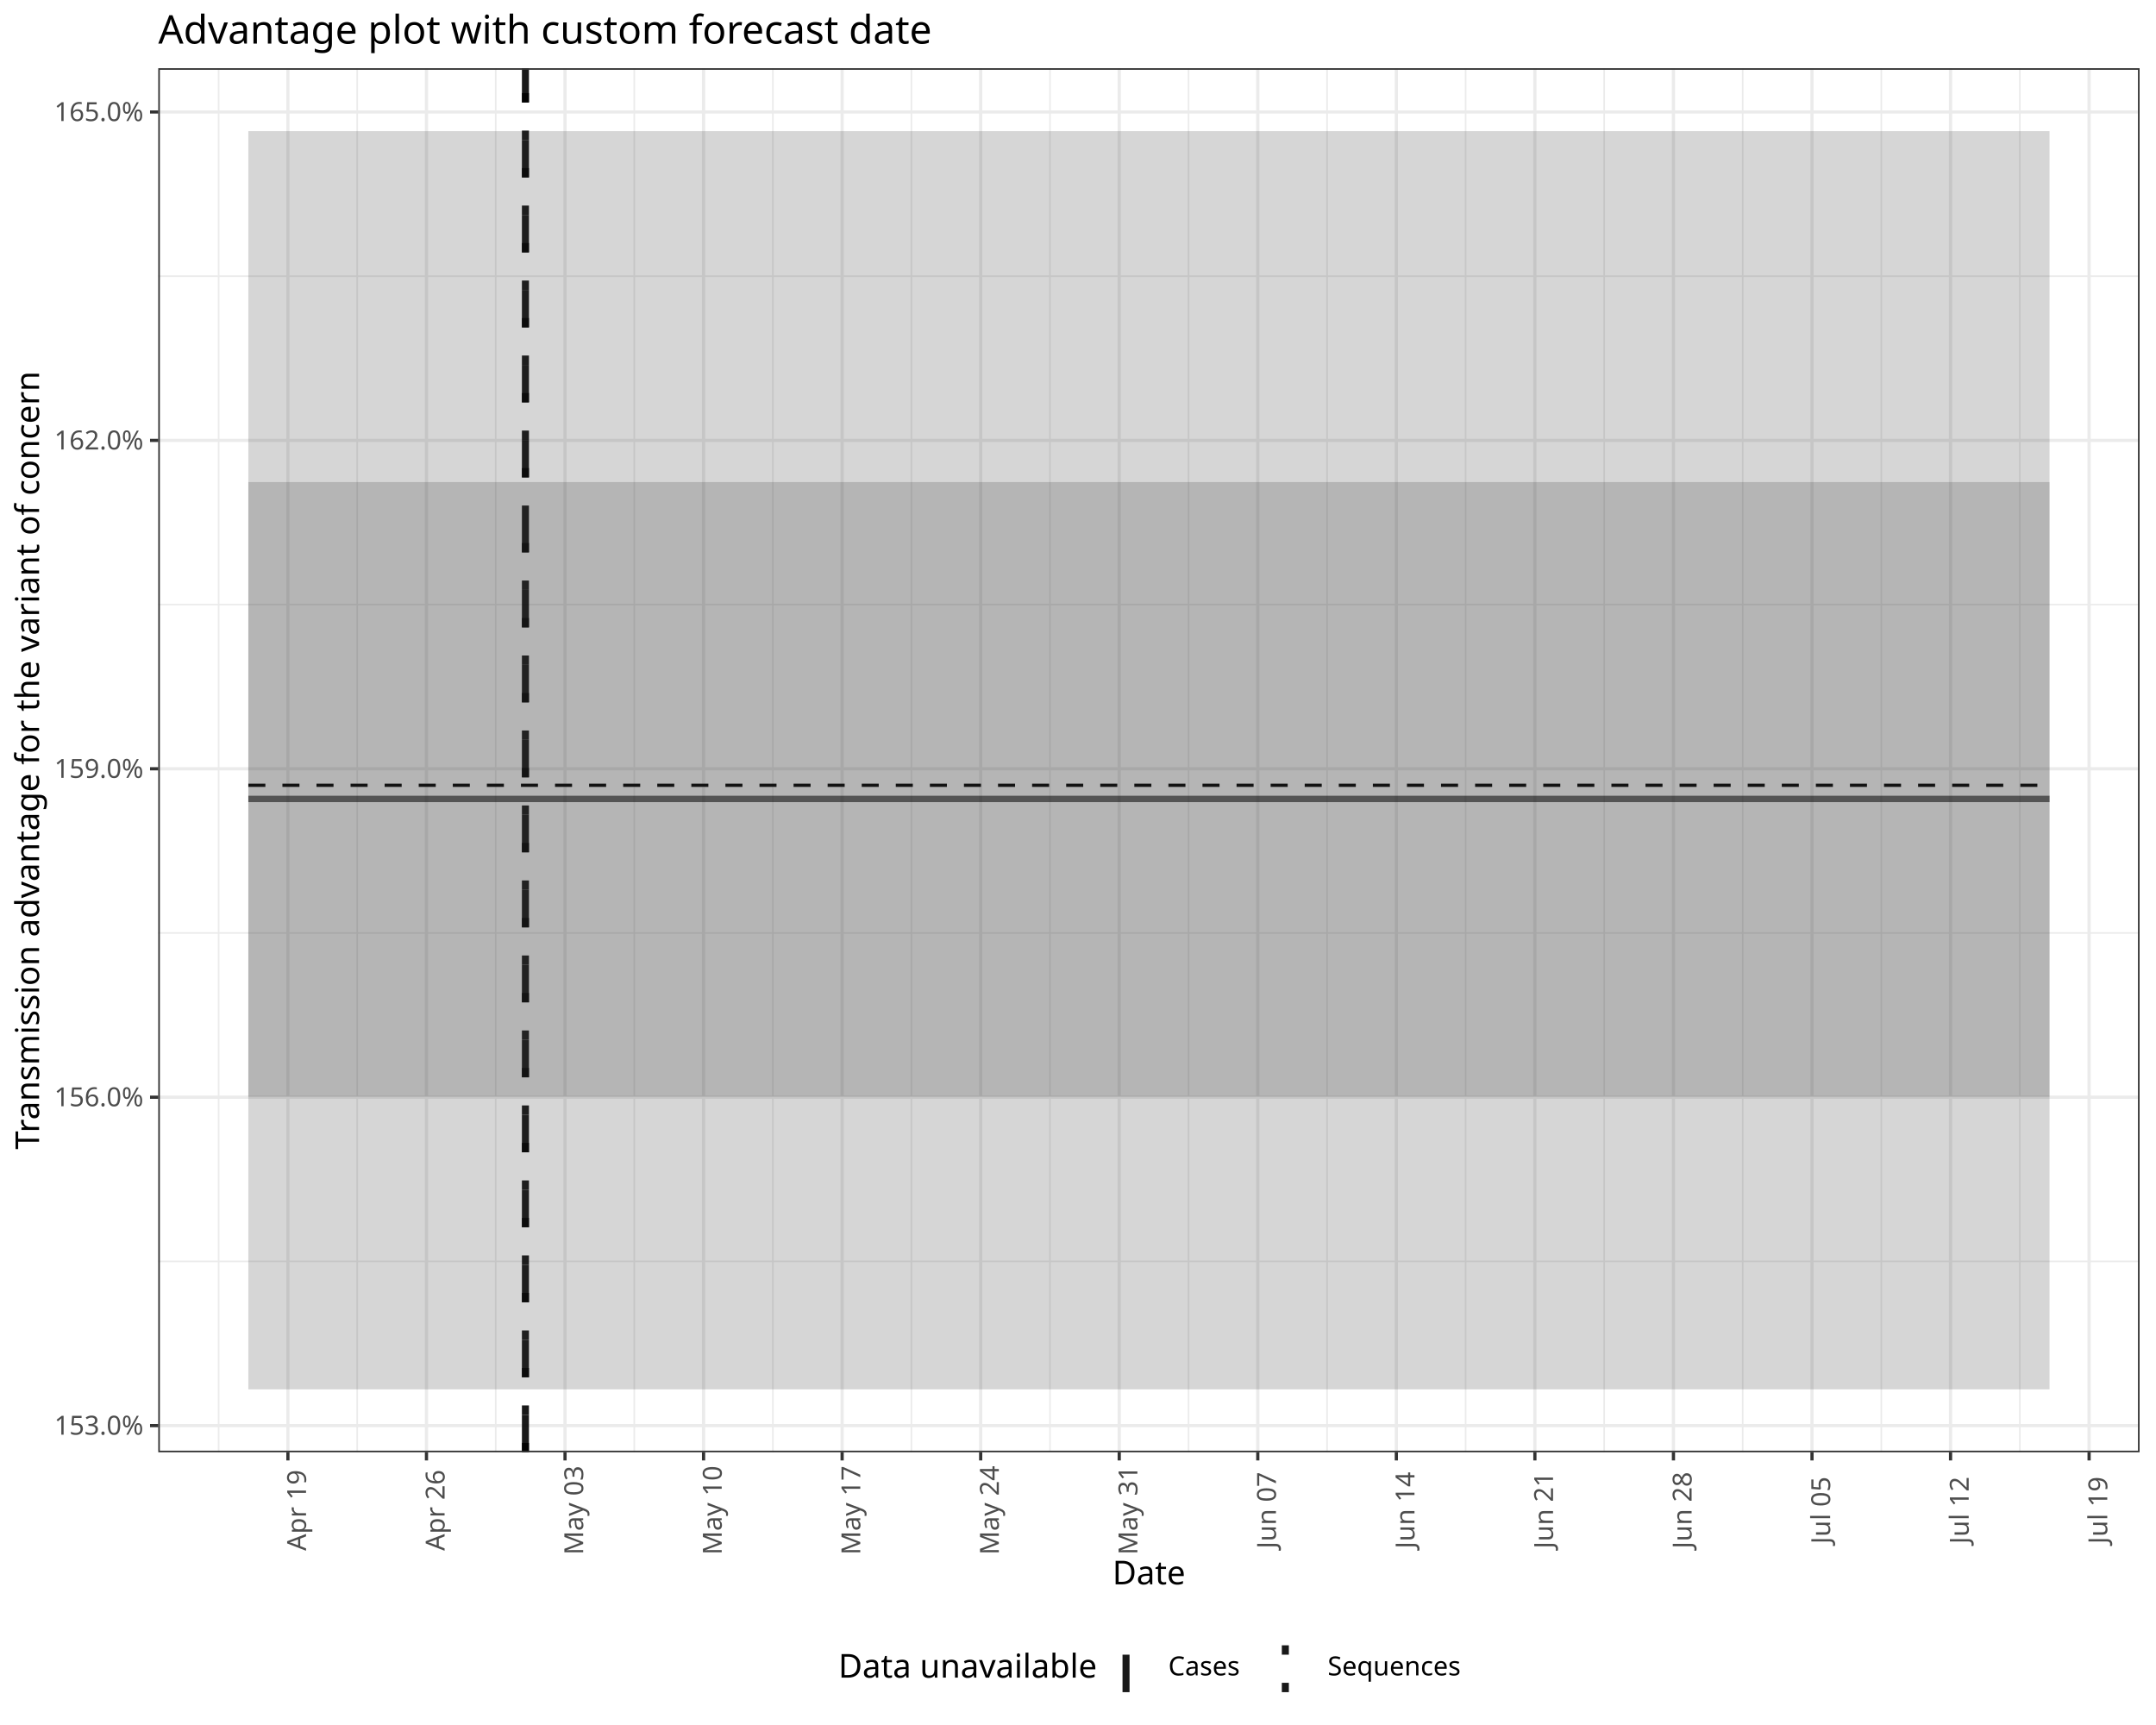
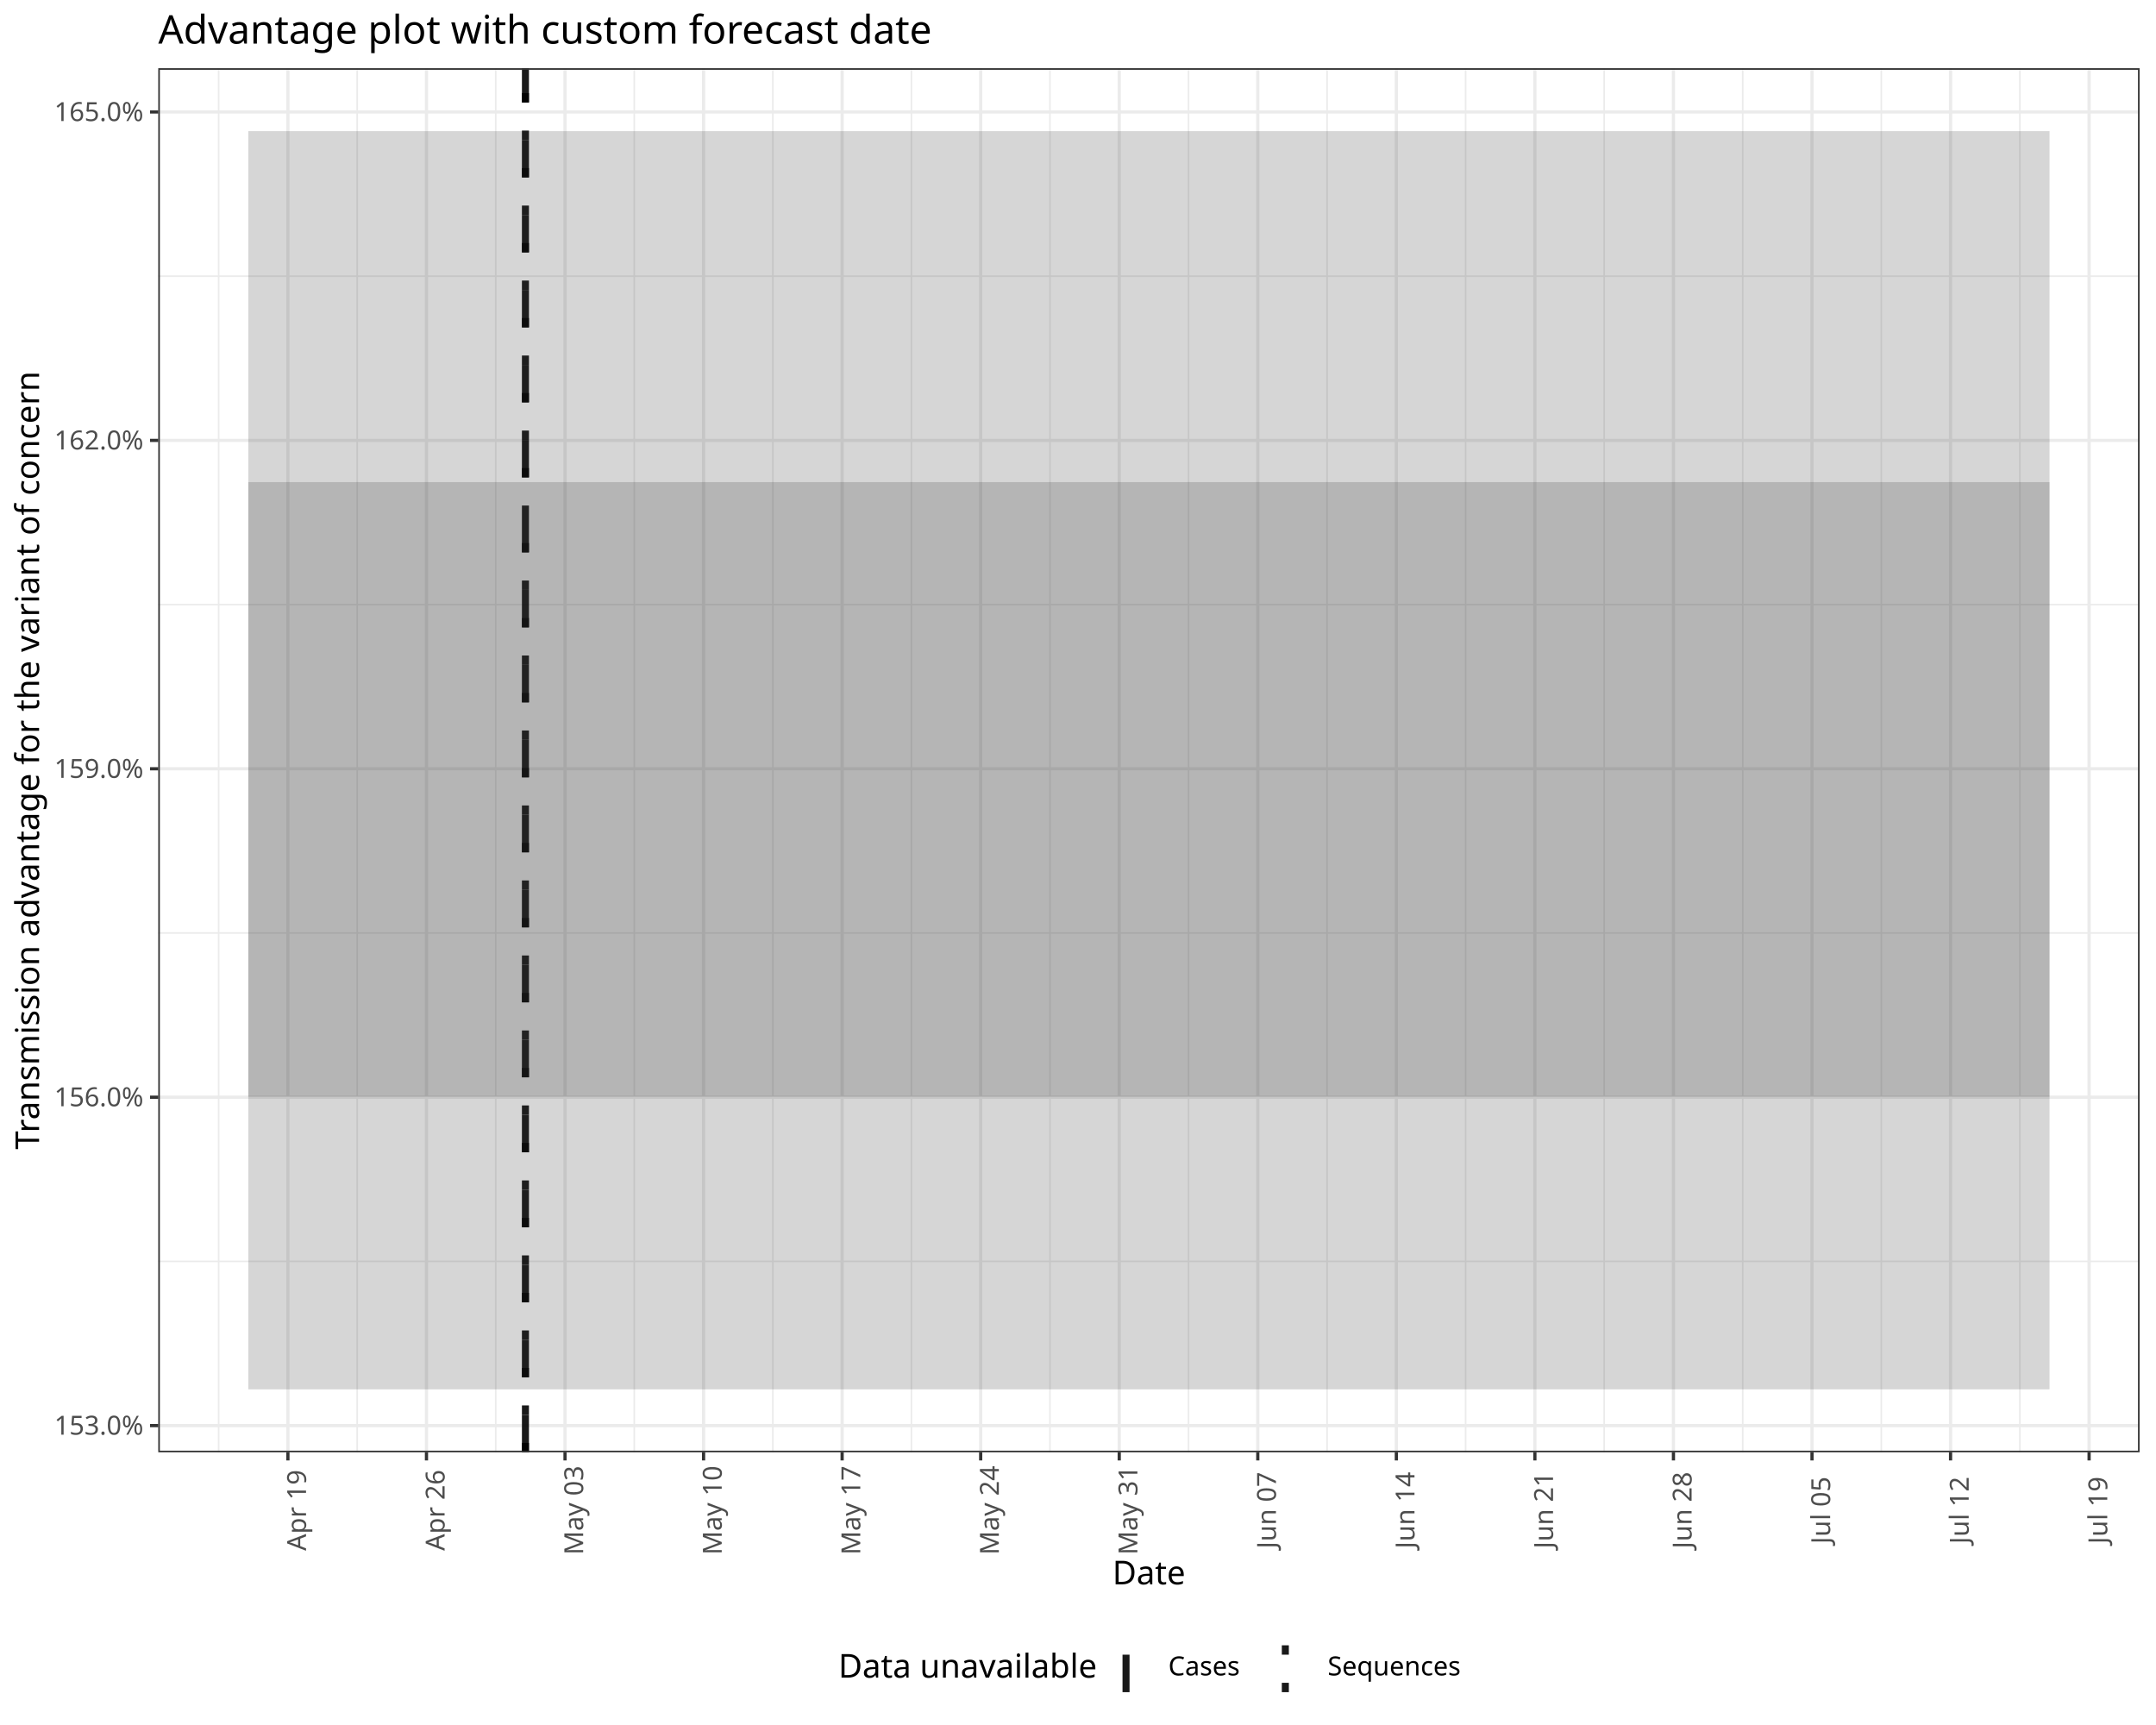
<svg xmlns="http://www.w3.org/2000/svg" class="svglite" data-engine-version="2.0" width="720.00pt" height="576.00pt" viewBox="0 0 720.00 576.00">
  <defs>
    <style type="text/css">
    .svglite line, .svglite polyline, .svglite polygon, .svglite path, .svglite rect, .svglite circle {
      fill: none;
      stroke: #000000;
      stroke-linecap: round;
      stroke-linejoin: round;
      stroke-miterlimit: 10.00;
    }
  </style>
  </defs>
  <rect width="100%" height="100%" style="stroke: none; fill: #FFFFFF;" />
  <defs>
    <clipPath id="cpMC4wMHw3MjAuMDB8MC4wMHw1NzYuMDA=">
      <rect x="0.00" y="0.00" width="720.00" height="576.00" />
    </clipPath>
  </defs>
  <g clip-path="url(#cpMC4wMHw3MjAuMDB8MC4wMHw1NzYuMDA=)">
    <rect x="0.00" y="0.00" width="720.00" height="576.00" style="stroke-width: 1.07; stroke: #FFFFFF; fill: #FFFFFF;" />
  </g>
  <defs>
    <clipPath id="cpNTIuODV8NzE0LjUyfDIyLjc4fDQ4NC45Mw==">
      <rect x="52.85" y="22.78" width="661.67" height="462.15" />
    </clipPath>
  </defs>
  <g clip-path="url(#cpNTIuODV8NzE0LjUyfDIyLjc4fDQ4NC45Mw==)">
    <rect x="52.85" y="22.78" width="661.67" height="462.15" style="stroke-width: 1.07; stroke: none; fill: #FFFFFF;" />
    <polyline points="52.85,421.19 714.52,421.19 " style="stroke-width: 0.53; stroke: #EBEBEB; stroke-linecap: butt;" />
    <polyline points="52.85,311.54 714.52,311.54 " style="stroke-width: 0.53; stroke: #EBEBEB; stroke-linecap: butt;" />
    <polyline points="52.85,201.88 714.52,201.88 " style="stroke-width: 0.53; stroke: #EBEBEB; stroke-linecap: butt;" />
    <polyline points="52.85,92.22 714.52,92.22 " style="stroke-width: 0.53; stroke: #EBEBEB; stroke-linecap: butt;" />
    <polyline points="73.01,484.93 73.01,22.78 " style="stroke-width: 0.53; stroke: #EBEBEB; stroke-linecap: butt;" />
    <polyline points="119.28,484.93 119.28,22.78 " style="stroke-width: 0.53; stroke: #EBEBEB; stroke-linecap: butt;" />
    <polyline points="165.55,484.93 165.55,22.78 " style="stroke-width: 0.53; stroke: #EBEBEB; stroke-linecap: butt;" />
    <polyline points="211.82,484.93 211.82,22.78 " style="stroke-width: 0.53; stroke: #EBEBEB; stroke-linecap: butt;" />
    <polyline points="258.10,484.93 258.10,22.78 " style="stroke-width: 0.53; stroke: #EBEBEB; stroke-linecap: butt;" />
    <polyline points="304.37,484.93 304.37,22.78 " style="stroke-width: 0.53; stroke: #EBEBEB; stroke-linecap: butt;" />
    <polyline points="350.64,484.93 350.64,22.78 " style="stroke-width: 0.53; stroke: #EBEBEB; stroke-linecap: butt;" />
    <polyline points="396.91,484.93 396.91,22.78 " style="stroke-width: 0.53; stroke: #EBEBEB; stroke-linecap: butt;" />
    <polyline points="443.18,484.93 443.18,22.78 " style="stroke-width: 0.53; stroke: #EBEBEB; stroke-linecap: butt;" />
    <polyline points="489.45,484.93 489.45,22.78 " style="stroke-width: 0.53; stroke: #EBEBEB; stroke-linecap: butt;" />
    <polyline points="535.72,484.93 535.72,22.78 " style="stroke-width: 0.53; stroke: #EBEBEB; stroke-linecap: butt;" />
    <polyline points="581.99,484.93 581.99,22.78 " style="stroke-width: 0.53; stroke: #EBEBEB; stroke-linecap: butt;" />
    <polyline points="628.26,484.93 628.26,22.78 " style="stroke-width: 0.53; stroke: #EBEBEB; stroke-linecap: butt;" />
    <polyline points="674.53,484.93 674.53,22.78 " style="stroke-width: 0.53; stroke: #EBEBEB; stroke-linecap: butt;" />
    <polyline points="52.85,476.02 714.52,476.02 " style="stroke-width: 1.07; stroke: #EBEBEB; stroke-linecap: butt;" />
    <polyline points="52.85,366.37 714.52,366.37 " style="stroke-width: 1.07; stroke: #EBEBEB; stroke-linecap: butt;" />
    <polyline points="52.85,256.71 714.52,256.71 " style="stroke-width: 1.07; stroke: #EBEBEB; stroke-linecap: butt;" />
    <polyline points="52.85,147.05 714.52,147.05 " style="stroke-width: 1.07; stroke: #EBEBEB; stroke-linecap: butt;" />
    <polyline points="52.85,37.39 714.52,37.39 " style="stroke-width: 1.07; stroke: #EBEBEB; stroke-linecap: butt;" />
    <polyline points="96.15,484.93 96.15,22.78 " style="stroke-width: 1.07; stroke: #EBEBEB; stroke-linecap: butt;" />
    <polyline points="142.42,484.93 142.42,22.78 " style="stroke-width: 1.07; stroke: #EBEBEB; stroke-linecap: butt;" />
    <polyline points="188.69,484.93 188.69,22.78 " style="stroke-width: 1.07; stroke: #EBEBEB; stroke-linecap: butt;" />
    <polyline points="234.96,484.93 234.96,22.78 " style="stroke-width: 1.07; stroke: #EBEBEB; stroke-linecap: butt;" />
    <polyline points="281.23,484.93 281.23,22.78 " style="stroke-width: 1.07; stroke: #EBEBEB; stroke-linecap: butt;" />
    <polyline points="327.50,484.93 327.50,22.78 " style="stroke-width: 1.07; stroke: #EBEBEB; stroke-linecap: butt;" />
    <polyline points="373.77,484.93 373.77,22.78 " style="stroke-width: 1.07; stroke: #EBEBEB; stroke-linecap: butt;" />
    <polyline points="420.04,484.93 420.04,22.78 " style="stroke-width: 1.07; stroke: #EBEBEB; stroke-linecap: butt;" />
    <polyline points="466.31,484.93 466.31,22.78 " style="stroke-width: 1.07; stroke: #EBEBEB; stroke-linecap: butt;" />
    <polyline points="512.58,484.93 512.58,22.78 " style="stroke-width: 1.07; stroke: #EBEBEB; stroke-linecap: butt;" />
    <polyline points="558.85,484.93 558.85,22.78 " style="stroke-width: 1.07; stroke: #EBEBEB; stroke-linecap: butt;" />
    <polyline points="605.12,484.93 605.12,22.78 " style="stroke-width: 1.07; stroke: #EBEBEB; stroke-linecap: butt;" />
    <polyline points="651.39,484.93 651.39,22.78 " style="stroke-width: 1.07; stroke: #EBEBEB; stroke-linecap: butt;" />
    <polyline points="697.66,484.93 697.66,22.78 " style="stroke-width: 1.07; stroke: #EBEBEB; stroke-linecap: butt;" />
    <line x1="175.47" y1="484.93" x2="175.47" y2="22.78" style="stroke-width: 2.35; stroke: #000000; stroke-opacity: 0.90; stroke-dasharray: 12.52,12.52; stroke-linecap: butt;" />
    <line x1="175.47" y1="484.93" x2="175.47" y2="22.78" style="stroke-width: 2.35; stroke: #000000; stroke-opacity: 0.90; stroke-dasharray: 3.13,9.39; stroke-linecap: butt;" />
-     <polyline points="82.93,266.78 129.20,266.78 175.47,266.78 221.74,266.78 268.01,266.78 314.28,266.78 360.55,266.78 406.82,266.78 453.09,266.78 499.36,266.78 545.63,266.78 591.90,266.78 638.17,266.78 684.44,266.78 " style="stroke-width: 2.13; stroke: #000000; stroke-opacity: 0.60; stroke-linecap: butt;" />
-     <polyline points="82.93,262.22 129.20,262.22 175.47,262.22 221.74,262.22 268.01,262.22 314.28,262.22 360.55,262.22 406.82,262.22 453.09,262.22 499.36,262.22 545.63,262.22 591.90,262.22 638.17,262.22 684.44,262.22 " style="stroke-width: 1.07; stroke-dasharray: 5.69,5.69; stroke-linecap: butt;" />
    <polygon points="82.93,43.79 129.20,43.79 175.47,43.79 221.74,43.79 268.01,43.79 314.28,43.79 360.55,43.79 406.82,43.79 453.09,43.79 499.36,43.79 545.63,43.79 591.90,43.79 638.17,43.79 684.44,43.79 684.44,463.93 638.17,463.93 591.90,463.93 545.63,463.93 499.36,463.93 453.09,463.93 406.82,463.93 360.55,463.93 314.28,463.93 268.01,463.93 221.74,463.93 175.47,463.93 129.20,463.93 82.93,463.93 " style="stroke-width: 0.00; stroke: none; fill: #333333; fill-opacity: 0.20;" />
    <polyline points="82.93,43.79 129.20,43.79 175.47,43.79 221.74,43.79 268.01,43.79 314.28,43.79 360.55,43.79 406.82,43.79 453.09,43.79 499.36,43.79 545.63,43.79 591.90,43.79 638.17,43.79 684.44,43.79 " style="stroke-width: 0.43; stroke: none;" />
    <polyline points="684.44,463.93 638.17,463.93 591.90,463.93 545.63,463.93 499.36,463.93 453.09,463.93 406.82,463.93 360.55,463.93 314.28,463.93 268.01,463.93 221.74,463.93 175.47,463.93 129.20,463.93 82.93,463.93 " style="stroke-width: 0.43; stroke: none;" />
    <polygon points="82.93,160.98 129.20,160.98 175.47,160.98 221.74,160.98 268.01,160.98 314.28,160.98 360.55,160.98 406.82,160.98 453.09,160.98 499.36,160.98 545.63,160.98 591.90,160.98 638.17,160.98 684.44,160.98 684.44,366.20 638.17,366.20 591.90,366.20 545.63,366.20 499.36,366.20 453.09,366.20 406.82,366.20 360.55,366.20 314.28,366.20 268.01,366.20 221.74,366.20 175.47,366.20 129.20,366.20 82.93,366.20 " style="stroke-width: 0.00; stroke: none; fill: #333333; fill-opacity: 0.20;" />
    <polyline points="82.93,160.98 129.20,160.98 175.47,160.98 221.74,160.98 268.01,160.98 314.28,160.98 360.55,160.98 406.82,160.98 453.09,160.98 499.36,160.98 545.63,160.98 591.90,160.98 638.17,160.98 684.44,160.98 " style="stroke-width: 1.07; stroke: none;" />
    <polyline points="684.44,366.20 638.17,366.20 591.90,366.20 545.63,366.20 499.36,366.20 453.09,366.20 406.82,366.20 360.55,366.20 314.28,366.20 268.01,366.20 221.74,366.20 175.47,366.20 129.20,366.20 82.93,366.20 " style="stroke-width: 1.07; stroke: none;" />
    <rect x="52.85" y="22.78" width="661.67" height="462.15" style="stroke-width: 1.07; stroke: #333333;" />
  </g>
  <g clip-path="url(#cpMC4wMHw3MjAuMDB8MC4wMHw1NzYuMDA=)">
    <text x="47.92" y="479.05" text-anchor="end" style="font-size: 8.80px; fill: #4D4D4D; font-family: sans;" textLength="29.85px" lengthAdjust="spacingAndGlyphs">153.0%</text>
    <text x="47.92" y="369.39" text-anchor="end" style="font-size: 8.80px; fill: #4D4D4D; font-family: sans;" textLength="29.85px" lengthAdjust="spacingAndGlyphs">156.0%</text>
    <text x="47.92" y="259.74" text-anchor="end" style="font-size: 8.80px; fill: #4D4D4D; font-family: sans;" textLength="29.85px" lengthAdjust="spacingAndGlyphs">159.0%</text>
    <text x="47.92" y="150.08" text-anchor="end" style="font-size: 8.80px; fill: #4D4D4D; font-family: sans;" textLength="29.85px" lengthAdjust="spacingAndGlyphs">162.0%</text>
    <text x="47.92" y="40.42" text-anchor="end" style="font-size: 8.80px; fill: #4D4D4D; font-family: sans;" textLength="29.85px" lengthAdjust="spacingAndGlyphs">165.0%</text>
    <polyline points="50.11,476.02 52.85,476.02 " style="stroke-width: 1.07; stroke: #333333; stroke-linecap: butt;" />
    <polyline points="50.11,366.37 52.85,366.37 " style="stroke-width: 1.07; stroke: #333333; stroke-linecap: butt;" />
    <polyline points="50.11,256.71 52.85,256.71 " style="stroke-width: 1.07; stroke: #333333; stroke-linecap: butt;" />
    <polyline points="50.11,147.05 52.85,147.05 " style="stroke-width: 1.07; stroke: #333333; stroke-linecap: butt;" />
    <polyline points="50.11,37.39 52.85,37.39 " style="stroke-width: 1.07; stroke: #333333; stroke-linecap: butt;" />
    <polyline points="96.15,487.67 96.15,484.93 " style="stroke-width: 1.07; stroke: #333333; stroke-linecap: butt;" />
    <polyline points="142.42,487.67 142.42,484.93 " style="stroke-width: 1.07; stroke: #333333; stroke-linecap: butt;" />
    <polyline points="188.69,487.67 188.69,484.93 " style="stroke-width: 1.07; stroke: #333333; stroke-linecap: butt;" />
    <polyline points="234.96,487.67 234.96,484.93 " style="stroke-width: 1.07; stroke: #333333; stroke-linecap: butt;" />
    <polyline points="281.23,487.67 281.23,484.93 " style="stroke-width: 1.07; stroke: #333333; stroke-linecap: butt;" />
    <polyline points="327.50,487.67 327.50,484.93 " style="stroke-width: 1.07; stroke: #333333; stroke-linecap: butt;" />
    <polyline points="373.77,487.67 373.77,484.93 " style="stroke-width: 1.07; stroke: #333333; stroke-linecap: butt;" />
    <polyline points="420.04,487.67 420.04,484.93 " style="stroke-width: 1.07; stroke: #333333; stroke-linecap: butt;" />
    <polyline points="466.31,487.67 466.31,484.93 " style="stroke-width: 1.07; stroke: #333333; stroke-linecap: butt;" />
    <polyline points="512.58,487.67 512.58,484.93 " style="stroke-width: 1.07; stroke: #333333; stroke-linecap: butt;" />
    <polyline points="558.85,487.67 558.85,484.93 " style="stroke-width: 1.07; stroke: #333333; stroke-linecap: butt;" />
    <polyline points="605.12,487.67 605.12,484.93 " style="stroke-width: 1.07; stroke: #333333; stroke-linecap: butt;" />
    <polyline points="651.39,487.67 651.39,484.93 " style="stroke-width: 1.07; stroke: #333333; stroke-linecap: butt;" />
    <polyline points="697.66,487.67 697.66,484.93 " style="stroke-width: 1.07; stroke: #333333; stroke-linecap: butt;" />
    <text transform="translate(102.20,504.30) rotate(-90)" text-anchor="middle" style="font-size: 8.80px; fill: #4D4D4D; font-family: sans;" textLength="25.93px" lengthAdjust="spacingAndGlyphs">Apr 19</text>
    <text transform="translate(148.47,504.30) rotate(-90)" text-anchor="middle" style="font-size: 8.80px; fill: #4D4D4D; font-family: sans;" textLength="25.93px" lengthAdjust="spacingAndGlyphs">Apr 26</text>
    <text transform="translate(194.75,504.30) rotate(-90)" text-anchor="middle" style="font-size: 8.80px; fill: #4D4D4D; font-family: sans;" textLength="28.87px" lengthAdjust="spacingAndGlyphs">May 03</text>
    <text transform="translate(241.02,504.30) rotate(-90)" text-anchor="middle" style="font-size: 8.80px; fill: #4D4D4D; font-family: sans;" textLength="28.87px" lengthAdjust="spacingAndGlyphs">May 10</text>
    <text transform="translate(287.29,504.30) rotate(-90)" text-anchor="middle" style="font-size: 8.80px; fill: #4D4D4D; font-family: sans;" textLength="28.87px" lengthAdjust="spacingAndGlyphs">May 17</text>
    <text transform="translate(333.56,504.30) rotate(-90)" text-anchor="middle" style="font-size: 8.80px; fill: #4D4D4D; font-family: sans;" textLength="28.87px" lengthAdjust="spacingAndGlyphs">May 24</text>
    <text transform="translate(379.83,504.30) rotate(-90)" text-anchor="middle" style="font-size: 8.80px; fill: #4D4D4D; font-family: sans;" textLength="28.87px" lengthAdjust="spacingAndGlyphs">May 31</text>
    <text transform="translate(426.10,504.30) rotate(-90)" text-anchor="middle" style="font-size: 8.80px; fill: #4D4D4D; font-family: sans;" textLength="26.43px" lengthAdjust="spacingAndGlyphs">Jun 07</text>
    <text transform="translate(472.37,504.30) rotate(-90)" text-anchor="middle" style="font-size: 8.80px; fill: #4D4D4D; font-family: sans;" textLength="26.43px" lengthAdjust="spacingAndGlyphs">Jun 14</text>
    <text transform="translate(518.64,504.30) rotate(-90)" text-anchor="middle" style="font-size: 8.80px; fill: #4D4D4D; font-family: sans;" textLength="26.43px" lengthAdjust="spacingAndGlyphs">Jun 21</text>
    <text transform="translate(564.91,504.30) rotate(-90)" text-anchor="middle" style="font-size: 8.80px; fill: #4D4D4D; font-family: sans;" textLength="26.43px" lengthAdjust="spacingAndGlyphs">Jun 28</text>
    <text transform="translate(611.18,504.30) rotate(-90)" text-anchor="middle" style="font-size: 8.80px; fill: #4D4D4D; font-family: sans;" textLength="23.49px" lengthAdjust="spacingAndGlyphs">Jul 05</text>
    <text transform="translate(657.45,504.30) rotate(-90)" text-anchor="middle" style="font-size: 8.80px; fill: #4D4D4D; font-family: sans;" textLength="23.49px" lengthAdjust="spacingAndGlyphs">Jul 12</text>
    <text transform="translate(703.72,504.30) rotate(-90)" text-anchor="middle" style="font-size: 8.80px; fill: #4D4D4D; font-family: sans;" textLength="23.49px" lengthAdjust="spacingAndGlyphs">Jul 19</text>
    <text x="383.69" y="529.04" text-anchor="middle" style="font-size: 11.00px; font-family: sans;" textLength="23.24px" lengthAdjust="spacingAndGlyphs">Date</text>
    <text transform="translate(13.05,253.86) rotate(-90)" text-anchor="middle" style="font-size: 11.00px; font-family: sans;" textLength="244.61px" lengthAdjust="spacingAndGlyphs">Transmission advantage for the variant of concern</text>
    <rect x="274.49" y="542.28" width="218.39" height="28.24" style="stroke-width: 1.07; stroke: none; fill: #FFFFFF;" />
    <text x="279.97" y="560.19" style="font-size: 11.00px; font-family: sans;" textLength="81.95px" lengthAdjust="spacingAndGlyphs">Data unavailable</text>
    <rect x="367.40" y="547.76" width="17.28" height="17.28" style="stroke-width: 1.07; stroke: none; fill: #FFFFFF;" />
    <line x1="376.04" y1="565.04" x2="376.04" y2="547.76" style="stroke-width: 2.35; stroke: #000000; stroke-opacity: 0.90; stroke-dasharray: 12.52,12.52; stroke-linecap: butt;" />
    <rect x="420.60" y="547.76" width="17.28" height="17.28" style="stroke-width: 1.07; stroke: none; fill: #FFFFFF;" />
    <line x1="429.24" y1="565.04" x2="429.24" y2="547.76" style="stroke-width: 2.35; stroke: #000000; stroke-opacity: 0.90; stroke-dasharray: 3.13,9.39; stroke-linecap: butt;" />
    <text x="390.16" y="559.43" style="font-size: 8.80px; font-family: sans;" textLength="24.95px" lengthAdjust="spacingAndGlyphs">Cases</text>
    <text x="443.36" y="559.43" style="font-size: 8.80px; font-family: sans;" textLength="44.05px" lengthAdjust="spacingAndGlyphs">Sequences</text>
    <text x="52.85" y="14.56" style="font-size: 13.20px; font-family: sans;" textLength="241.44px" lengthAdjust="spacingAndGlyphs">Advantage plot with custom forecast date</text>
  </g>
</svg>
